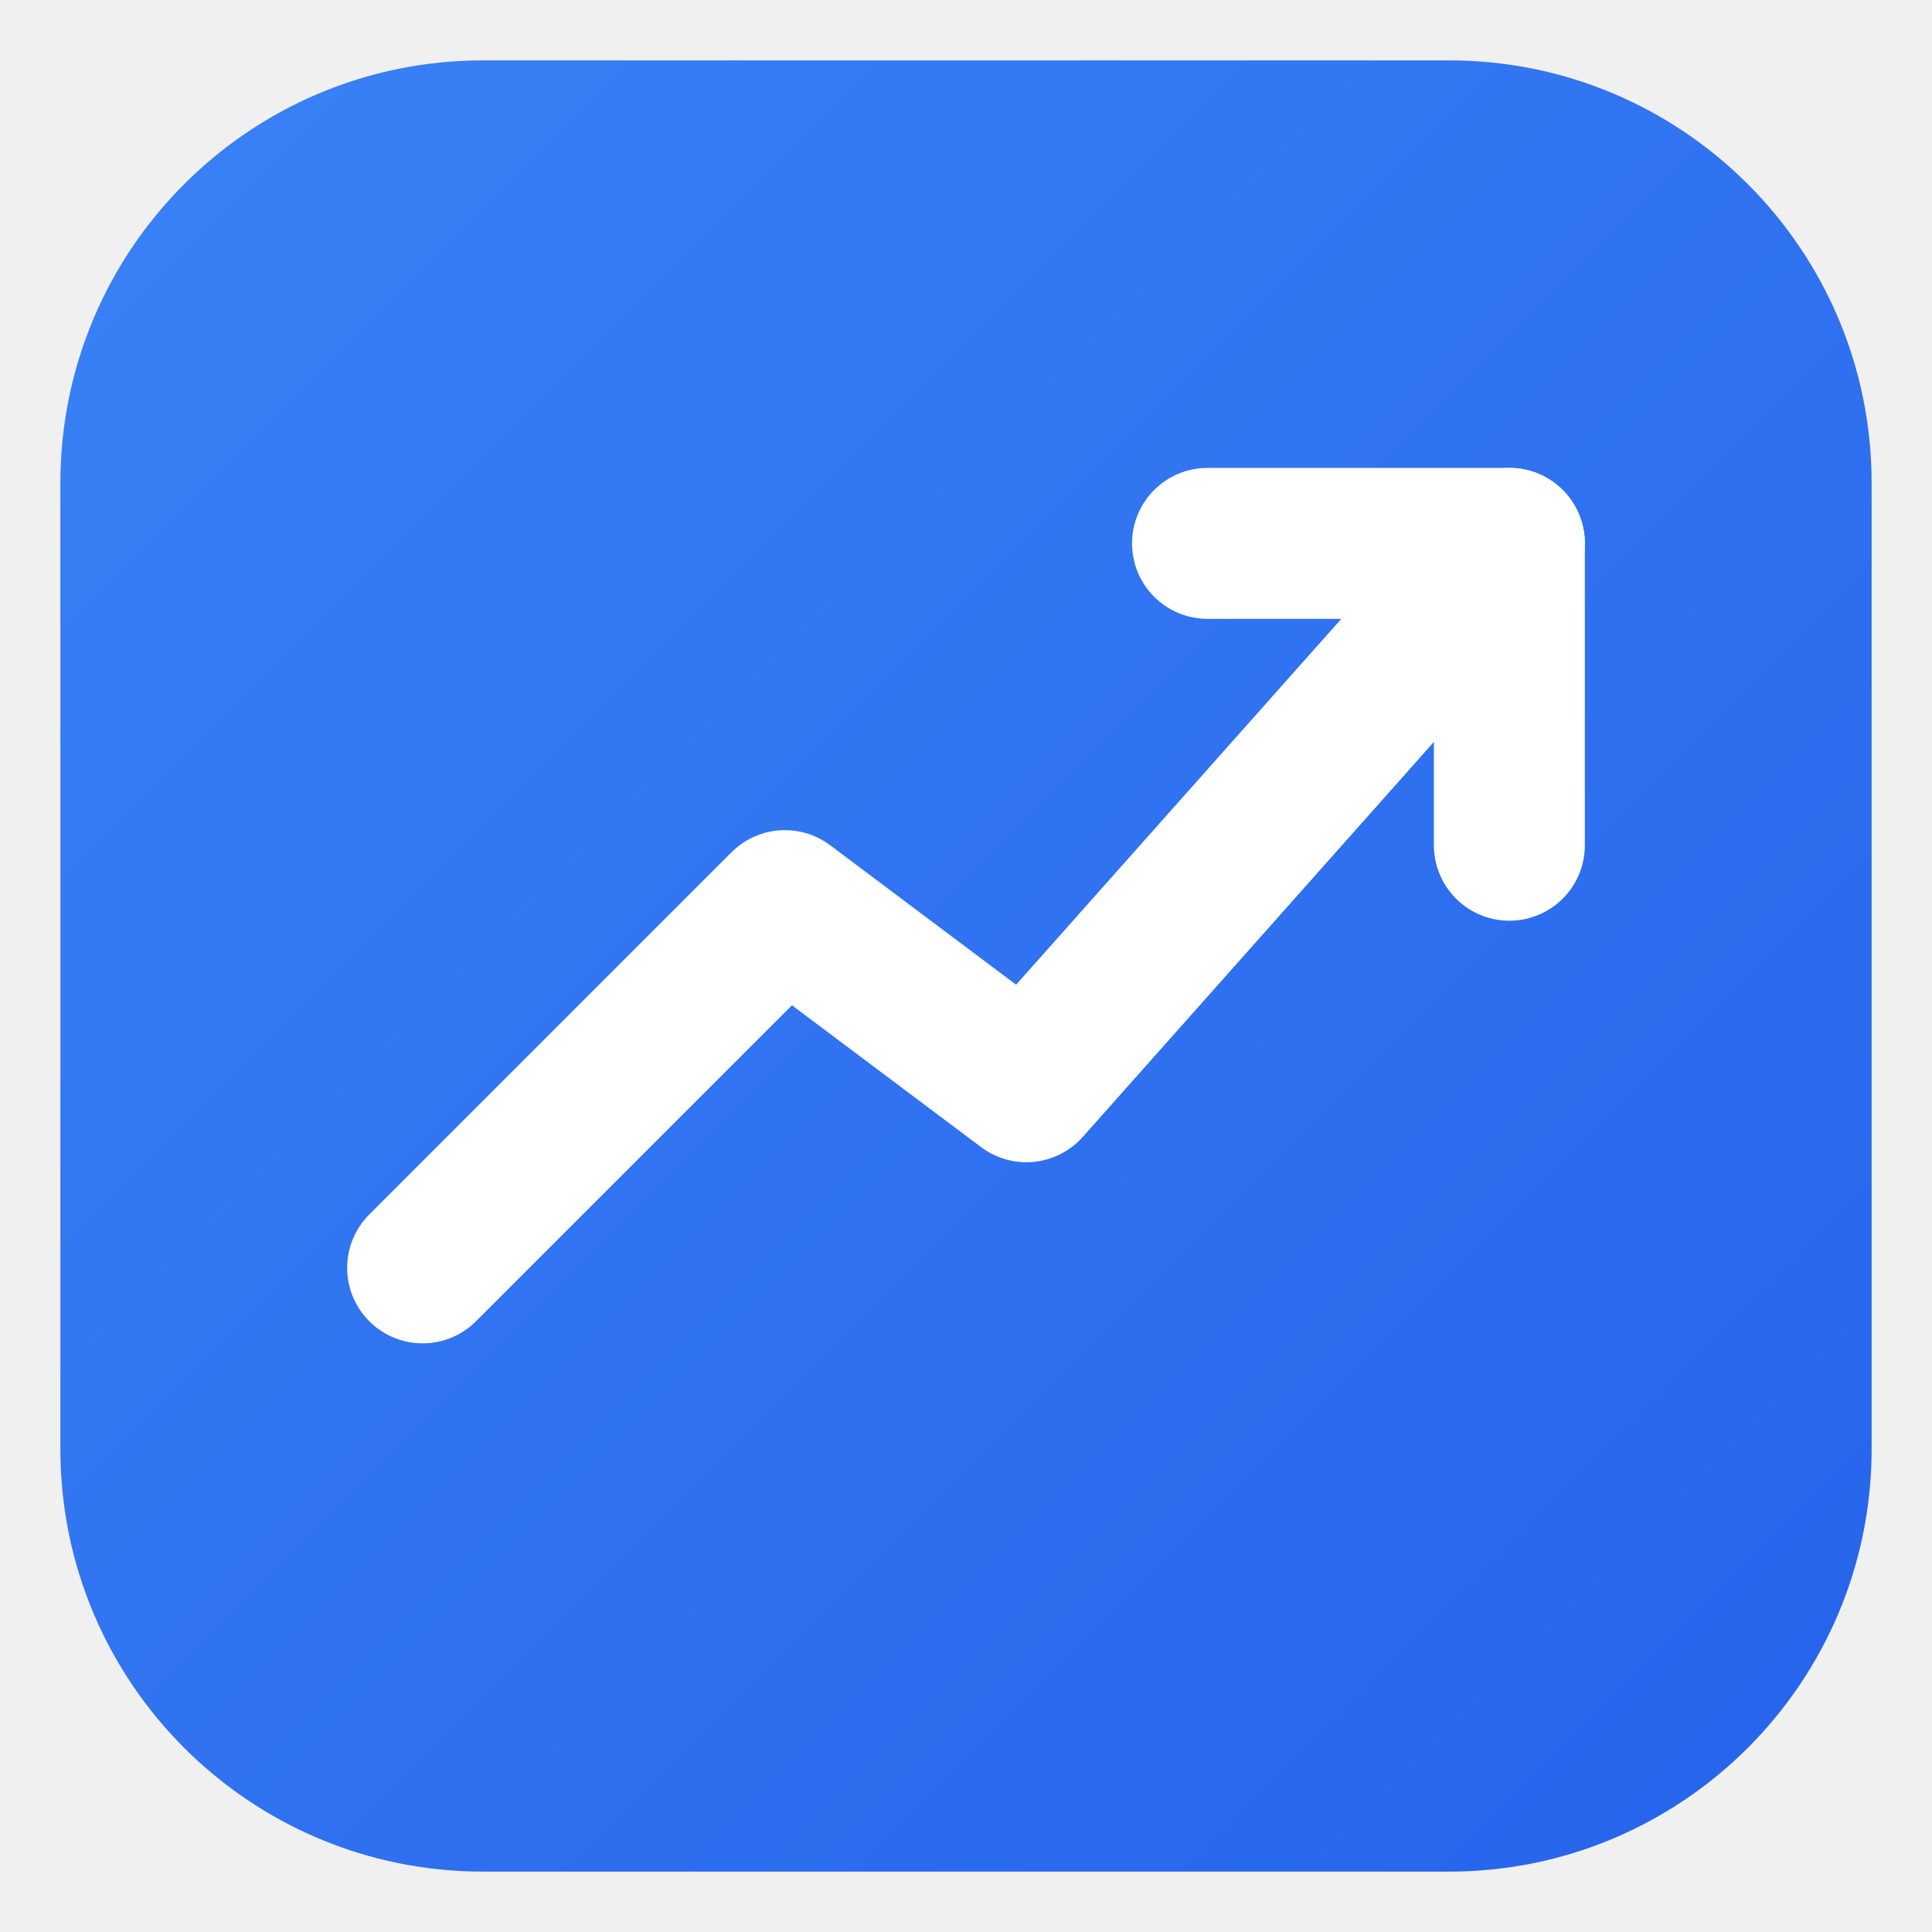
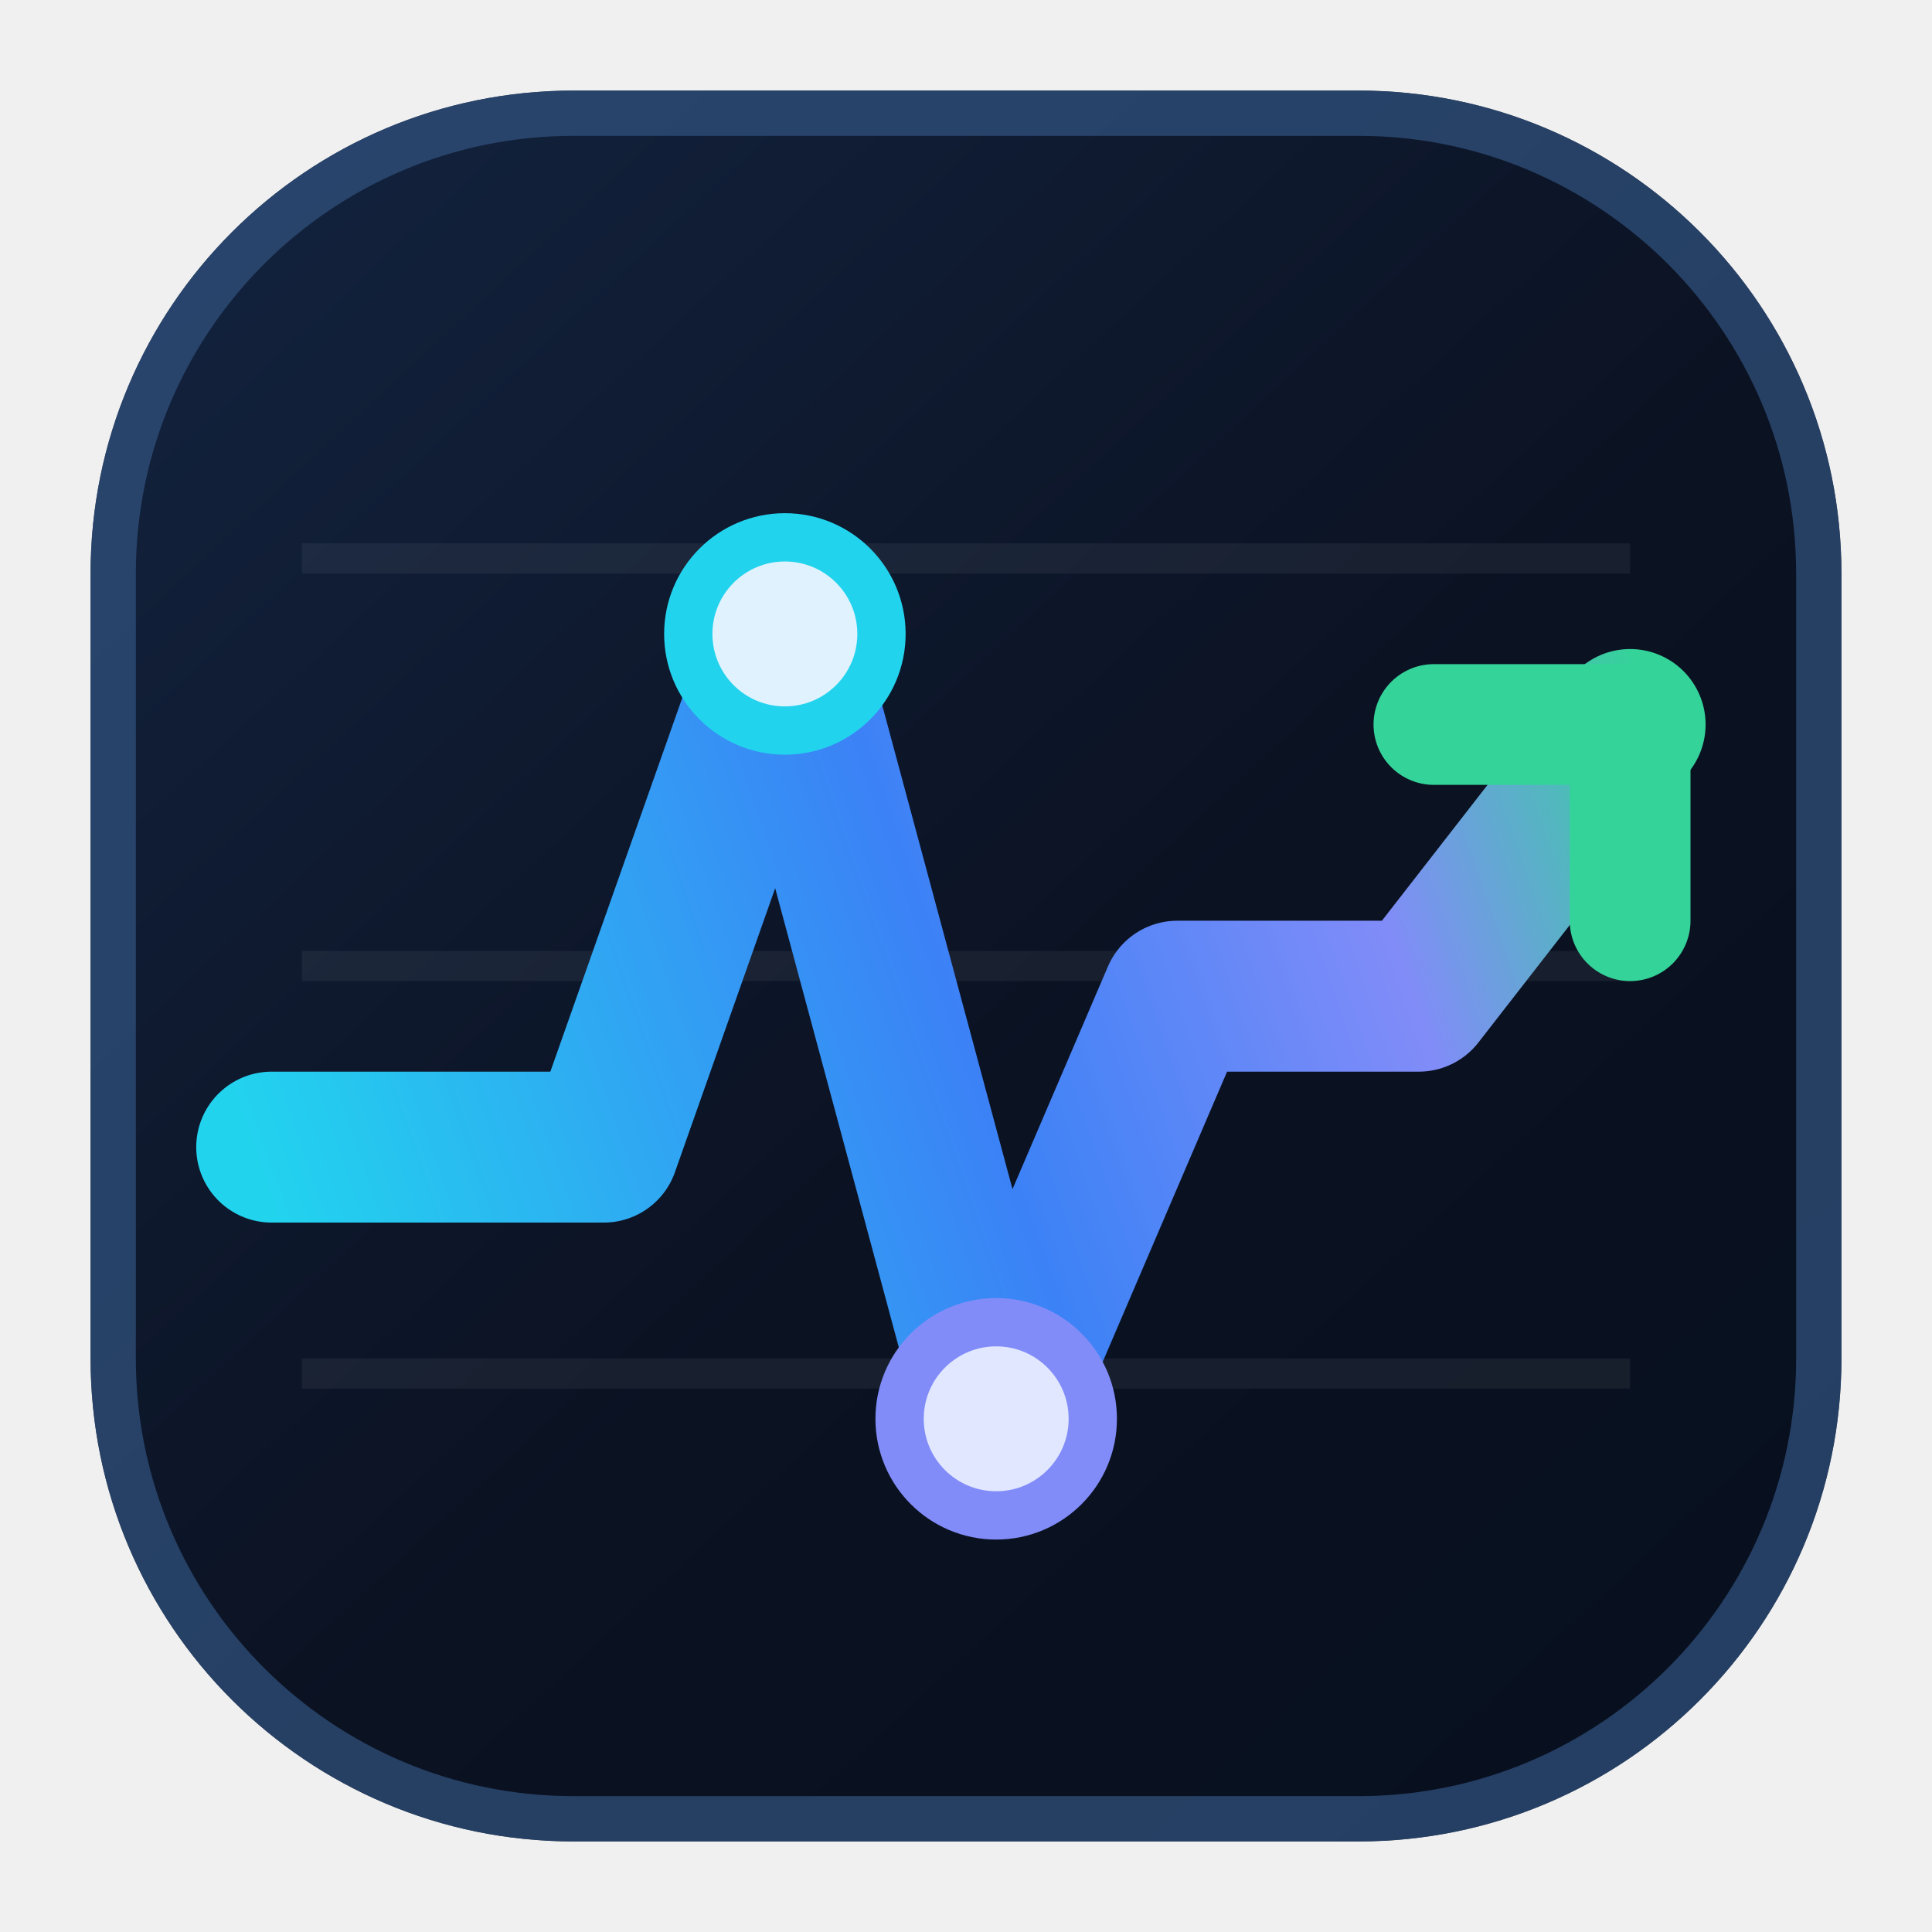
- <svg xmlns="http://www.w3.org/2000/svg" viewBox="0 0 64 64">
+ <svg xmlns="http://www.w3.org/2000/svg" viewBox="0 0 64 64" role="img" aria-labelledby="title">
  <defs>
-     <linearGradient id="g" x1="0" y1="0" x2="64" y2="64" gradientUnits="userSpaceOnUse">
-       <stop offset="0" stop-color="#3B82F6" />
-       <stop offset="1" stop-color="#2563EB" />
+     <linearGradient id="mp-bg" x1="6" y1="4" x2="58" y2="60" gradientUnits="userSpaceOnUse">
+       <stop offset="0" stop-color="#13233F" />
+       <stop offset="0.55" stop-color="#0B1222" />
+       <stop offset="1" stop-color="#07101F" />
+     </linearGradient>
+     <linearGradient id="mp-pulse" x1="9" y1="40" x2="55" y2="24" gradientUnits="userSpaceOnUse">
+       <stop offset="0" stop-color="#22D3EE" />
+       <stop offset="0.48" stop-color="#3B82F6" />
+       <stop offset="0.78" stop-color="#818CF8" />
+       <stop offset="1" stop-color="#34D399" />
    </linearGradient>
  </defs>
-   <rect x="2" y="2" width="60" height="60" rx="14" fill="url(#g)" />
-   <polyline points="14,42 26,30 34,36 50,18" fill="none" stroke="#FFFFFF" stroke-width="5" stroke-linecap="round" stroke-linejoin="round" />
-   <polyline points="40,18 50,18 50,28" fill="none" stroke="#FFFFFF" stroke-width="5" stroke-linecap="round" stroke-linejoin="round" />
+   <rect x="3" y="3" width="58" height="58" rx="16" fill="url(#mp-bg)" />
+   <rect x="3.75" y="3.75" width="56.5" height="56.5" rx="15.25" fill="none" stroke="#31527E" stroke-opacity="0.72" stroke-width="1.5" />
+   <path d="M10 45.5H54M10 32H54M10 18.5H54" stroke="#FFFFFF" stroke-opacity="0.055" stroke-width="1" />
+   <path d="M9 38H20L26 21L33 47L39 33H47L54 24" fill="none" stroke="url(#mp-pulse)" stroke-width="5" stroke-linecap="round" stroke-linejoin="round" />
+   <path d="M47.5 24H54V30.5" fill="none" stroke="#34D399" stroke-width="4" stroke-linecap="round" stroke-linejoin="round" />
+   <circle cx="26" cy="21" r="3.2" fill="#E0F2FE" stroke="#22D3EE" stroke-width="1.6" />
+   <circle cx="33" cy="47" r="3.2" fill="#E0E7FF" stroke="#818CF8" stroke-width="1.6" />
</svg>
